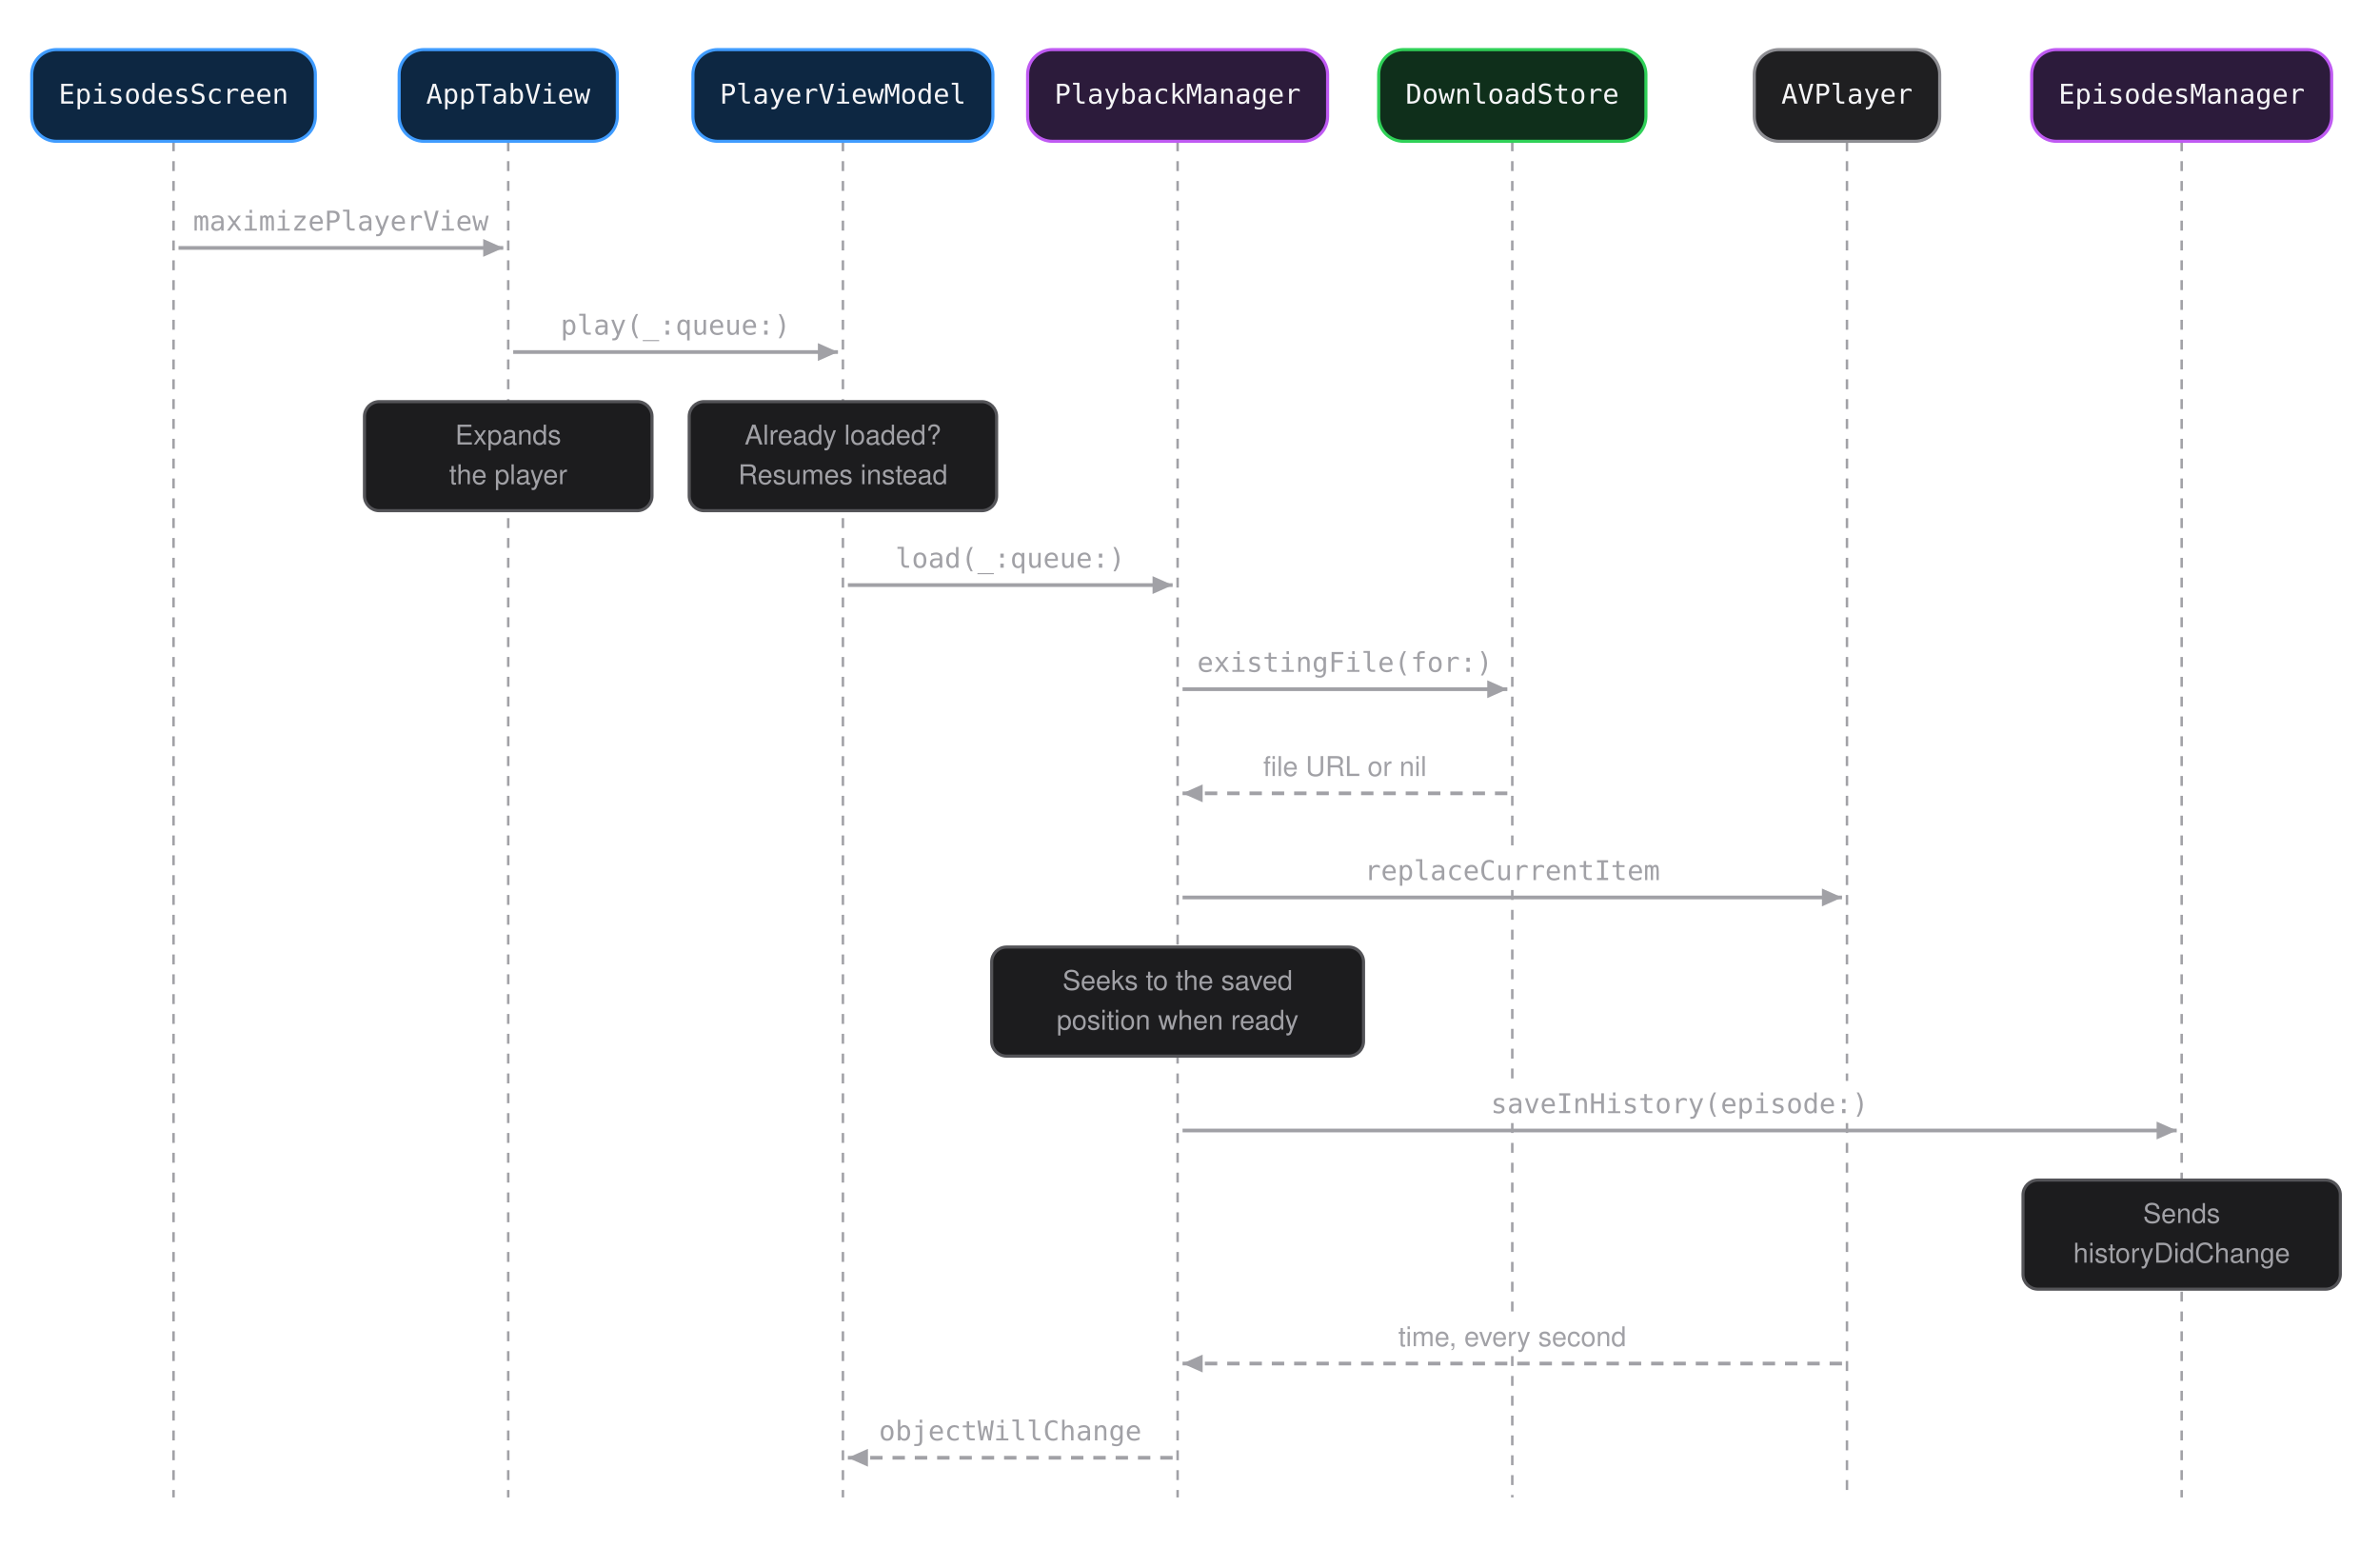
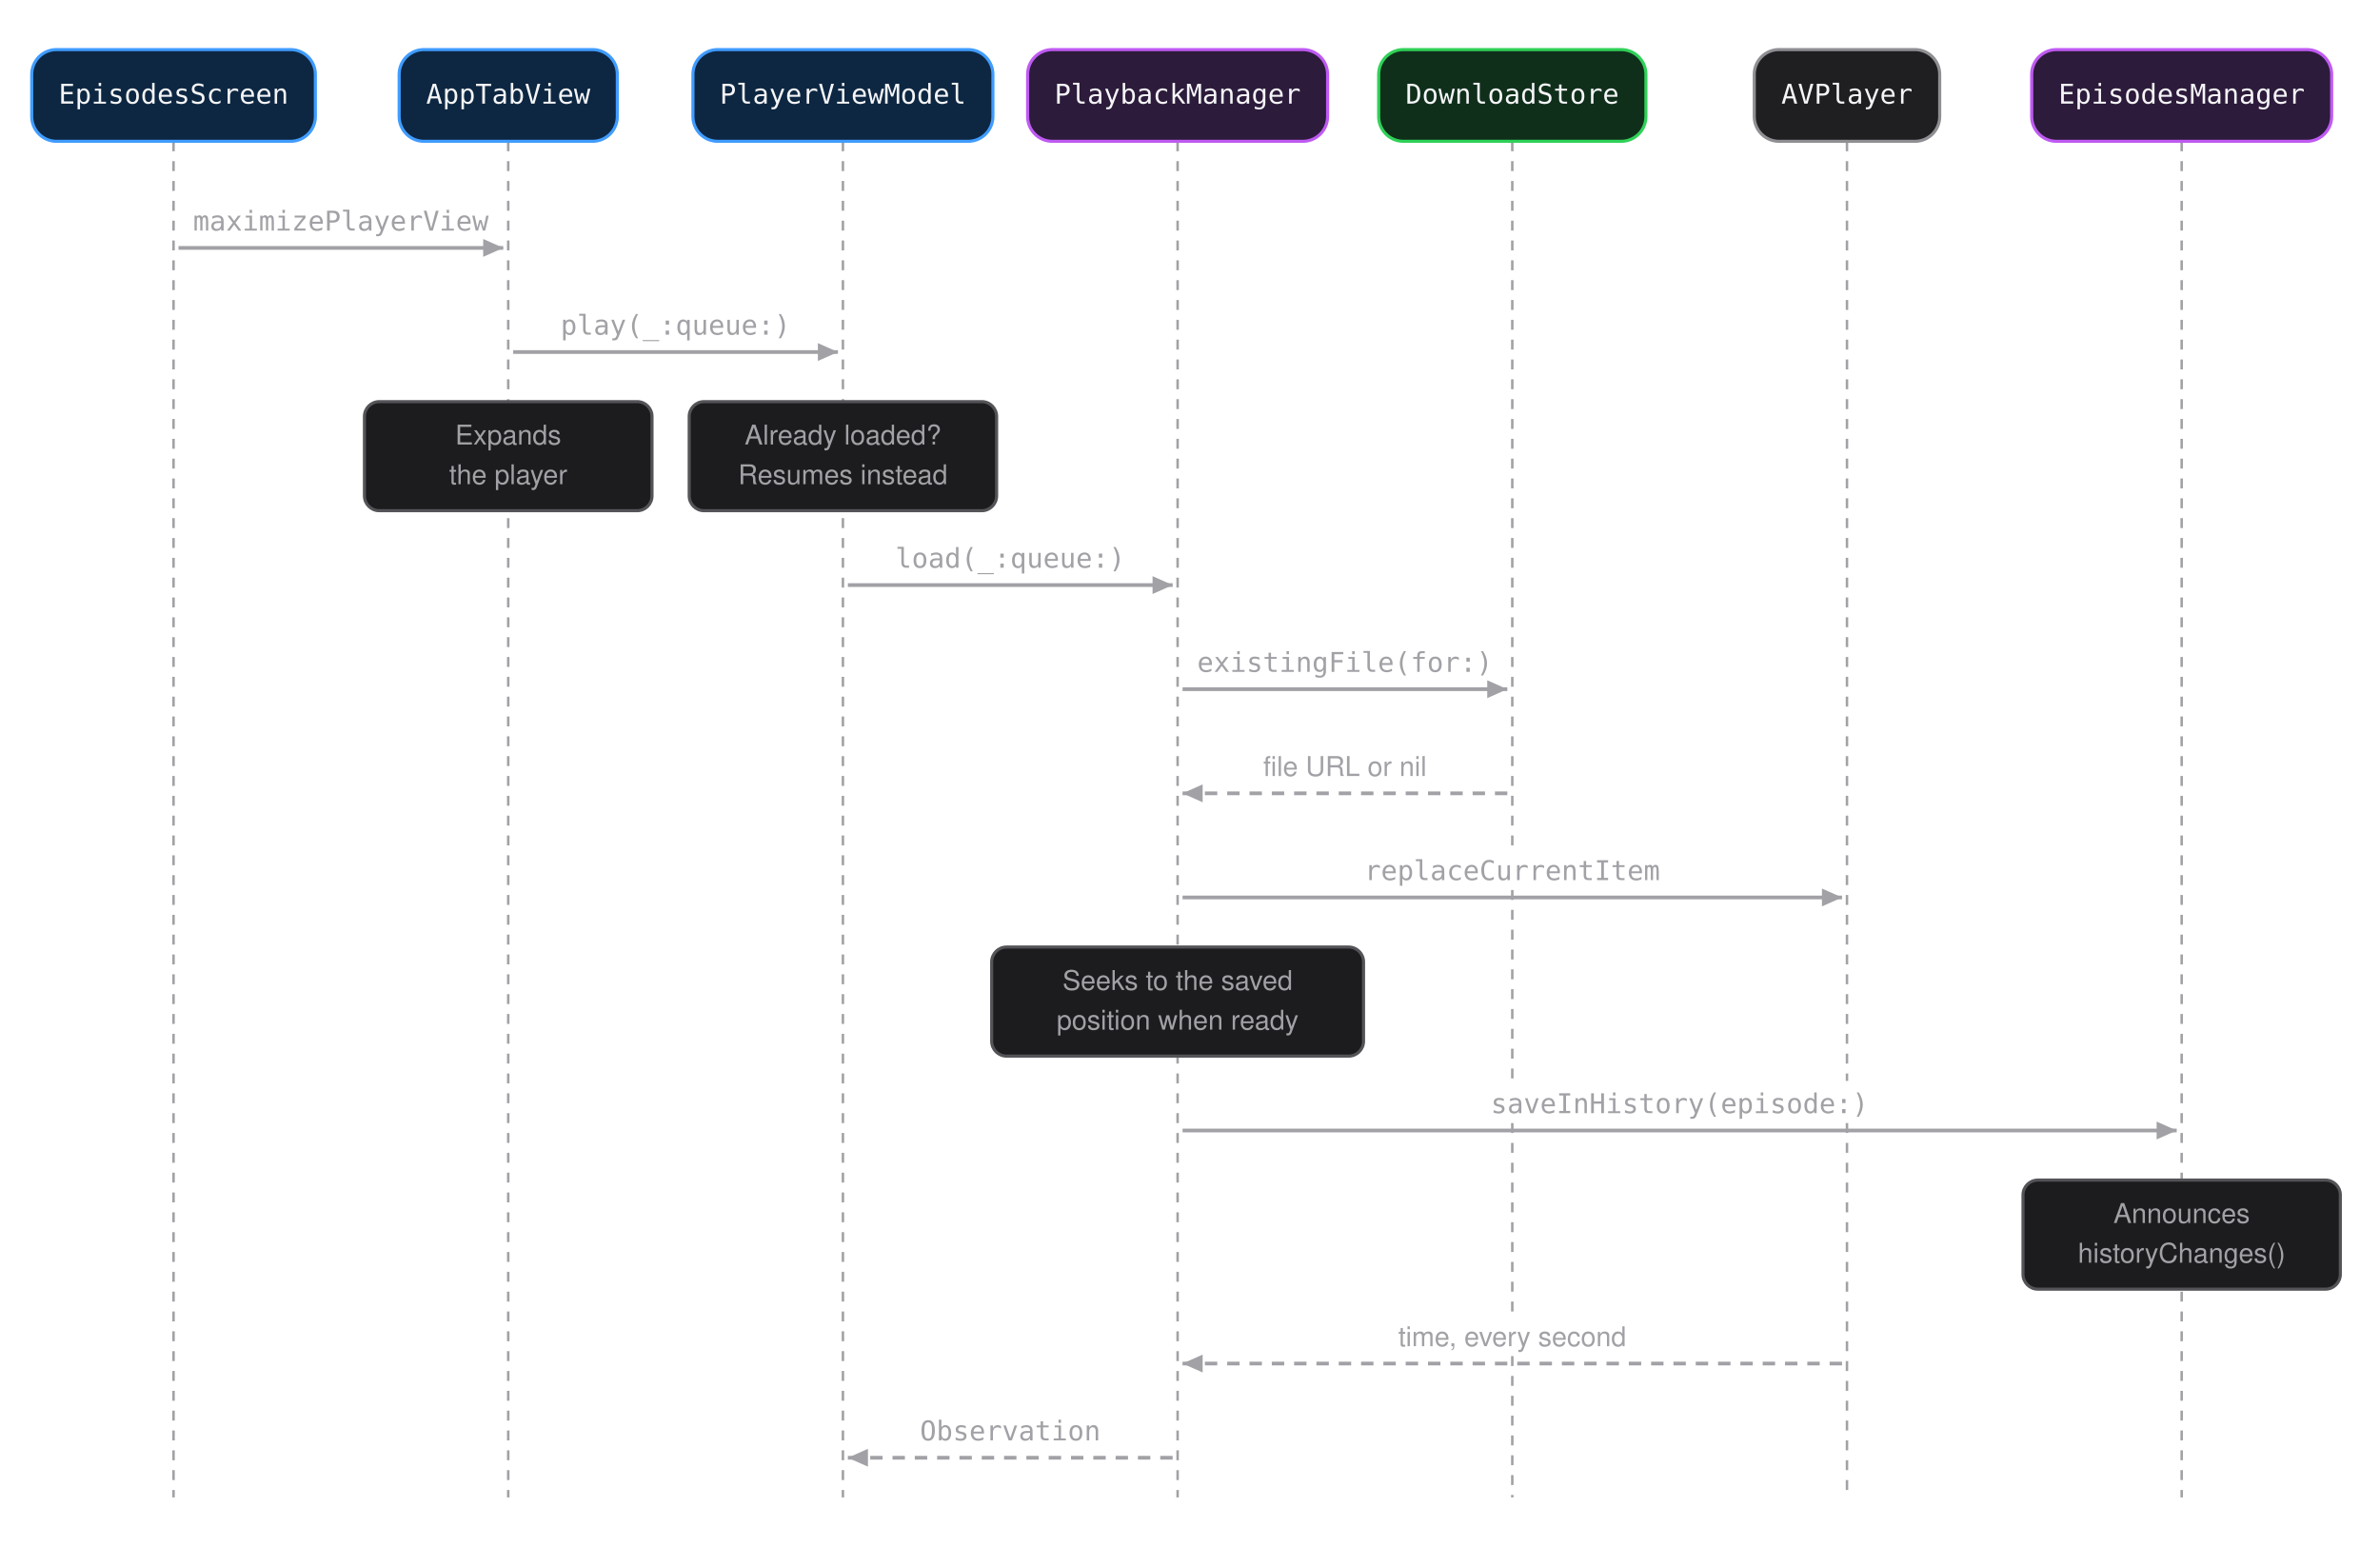
<svg xmlns="http://www.w3.org/2000/svg" width="960" height="624" viewBox="0 0 960 624">
  <defs>
    <marker id="head-line" viewBox="0 0 10 10" refX="9" refY="5" markerWidth="9" markerHeight="9" markerUnits="userSpaceOnUse" orient="auto-start-reverse">
      <path d="M0 1 L9 5 L0 9 z" fill="#a1a1a6" />
    </marker>
    <marker id="head-neutral" viewBox="0 0 10 10" refX="9" refY="5" markerWidth="9" markerHeight="9" markerUnits="userSpaceOnUse" orient="auto-start-reverse">
      <path d="M0 1 L9 5 L0 9 z" fill="#545458" />
    </marker>
    <marker id="head-blue" viewBox="0 0 10 10" refX="9" refY="5" markerWidth="9" markerHeight="9" markerUnits="userSpaceOnUse" orient="auto-start-reverse">
      <path d="M0 1 L9 5 L0 9 z" fill="#409cff" />
    </marker>
    <marker id="head-purple" viewBox="0 0 10 10" refX="9" refY="5" markerWidth="9" markerHeight="9" markerUnits="userSpaceOnUse" orient="auto-start-reverse">
      <path d="M0 1 L9 5 L0 9 z" fill="#bf5af2" />
    </marker>
    <marker id="head-green" viewBox="0 0 10 10" refX="9" refY="5" markerWidth="9" markerHeight="9" markerUnits="userSpaceOnUse" orient="auto-start-reverse">
      <path d="M0 1 L9 5 L0 9 z" fill="#30d158" />
    </marker>
    <marker id="head-orange" viewBox="0 0 10 10" refX="9" refY="5" markerWidth="9" markerHeight="9" markerUnits="userSpaceOnUse" orient="auto-start-reverse">
      <path d="M0 1 L9 5 L0 9 z" fill="#ff9f0a" />
    </marker>
    <marker id="head-teal" viewBox="0 0 10 10" refX="9" refY="5" markerWidth="9" markerHeight="9" markerUnits="userSpaceOnUse" orient="auto-start-reverse">
      <path d="M0 1 L9 5 L0 9 z" fill="#40c8e0" />
    </marker>
    <marker id="head-red" viewBox="0 0 10 10" refX="9" refY="5" markerWidth="9" markerHeight="9" markerUnits="userSpaceOnUse" orient="auto-start-reverse">
      <path d="M0 1 L9 5 L0 9 z" fill="#ff453a" />
    </marker>
    <marker id="head-gray" viewBox="0 0 10 10" refX="9" refY="5" markerWidth="9" markerHeight="9" markerUnits="userSpaceOnUse" orient="auto-start-reverse">
      <path d="M0 1 L9 5 L0 9 z" fill="#8e8e93" />
    </marker>
    <filter id="shadow" x="-20%" y="-20%" width="140%" height="140%">
      <feDropShadow dx="0" dy="4" stdDeviation="7" flood-color="#000" flood-opacity="0.22" />
    </filter>
  </defs>
  <path d="M70 57 V604" stroke="#a1a1a6" stroke-width="1" stroke-dasharray="4 4" />
  <path d="M205 57 V604" stroke="#a1a1a6" stroke-width="1" stroke-dasharray="4 4" />
  <path d="M340 57 V604" stroke="#a1a1a6" stroke-width="1" stroke-dasharray="4 4" />
  <path d="M475 57 V604" stroke="#a1a1a6" stroke-width="1" stroke-dasharray="4 4" />
  <path d="M610 57 V342" stroke="#a1a1a6" stroke-width="1" stroke-dasharray="4 4" />
  <path d="M610 359 V436" stroke="#a1a1a6" stroke-width="1" stroke-dasharray="4 4" />
  <path d="M610 453 V530" stroke="#a1a1a6" stroke-width="1" stroke-dasharray="4 4" />
  <path d="M610 547 V604" stroke="#a1a1a6" stroke-width="1" stroke-dasharray="4 4" />
  <path d="M745 57 V436" stroke="#a1a1a6" stroke-width="1" stroke-dasharray="4 4" />
  <path d="M745 453 V604" stroke="#a1a1a6" stroke-width="1" stroke-dasharray="4 4" />
  <path d="M880 57 V604" stroke="#a1a1a6" stroke-width="1" stroke-dasharray="4 4" />
  <rect x="12.8" y="20" width="114.4" height="37" rx="10" fill="#0d2742" stroke="#409cff" stroke-width="1.25" />
  <text x="70" y="41.8" font-family="ui-monospace, 'SF Mono', SFMono-Regular, Menlo, Consolas, monospace" font-size="11" fill="#f5f5f7" text-anchor="middle">EpisodesScreen</text>
  <rect x="161" y="20" width="88" height="37" rx="10" fill="#0d2742" stroke="#409cff" stroke-width="1.25" />
  <text x="205" y="41.8" font-family="ui-monospace, 'SF Mono', SFMono-Regular, Menlo, Consolas, monospace" font-size="11" fill="#f5f5f7" text-anchor="middle">AppTabView</text>
  <rect x="279.5" y="20" width="121" height="37" rx="10" fill="#0d2742" stroke="#409cff" stroke-width="1.25" />
  <text x="340" y="41.8" font-family="ui-monospace, 'SF Mono', SFMono-Regular, Menlo, Consolas, monospace" font-size="11" fill="#f5f5f7" text-anchor="middle">PlayerViewModel</text>
  <rect x="414.5" y="20" width="121" height="37" rx="10" fill="#2c1b3b" stroke="#bf5af2" stroke-width="1.25" />
  <text x="475" y="41.8" font-family="ui-monospace, 'SF Mono', SFMono-Regular, Menlo, Consolas, monospace" font-size="11" fill="#f5f5f7" text-anchor="middle">PlaybackManager</text>
  <rect x="556.1" y="20" width="107.8" height="37" rx="10" fill="#0f2f1b" stroke="#30d158" stroke-width="1.25" />
  <text x="610" y="41.8" font-family="ui-monospace, 'SF Mono', SFMono-Regular, Menlo, Consolas, monospace" font-size="11" fill="#f5f5f7" text-anchor="middle">DownloadStore</text>
  <rect x="707.6" y="20" width="74.8" height="37" rx="10" fill="#1f1f21" stroke="#8e8e93" stroke-width="1.25" />
  <text x="745" y="41.8" font-family="ui-monospace, 'SF Mono', SFMono-Regular, Menlo, Consolas, monospace" font-size="11" fill="#f5f5f7" text-anchor="middle">AVPlayer</text>
  <rect x="819.5" y="20" width="121" height="37" rx="10" fill="#2c1b3b" stroke="#bf5af2" stroke-width="1.25" />
  <text x="880" y="41.8" font-family="ui-monospace, 'SF Mono', SFMono-Regular, Menlo, Consolas, monospace" font-size="11" fill="#f5f5f7" text-anchor="middle">EpisodesManager</text>
  <path d="M72 100 L203 100" fill="none" stroke="#a1a1a6" stroke-width="1.5" marker-end="url(#head-line)" />
  <text x="137.5" y="93" font-family="ui-monospace, 'SF Mono', SFMono-Regular, Menlo, Consolas, monospace" font-size="11" fill="#a1a1a6" text-anchor="middle">maximizePlayerView</text>
  <path d="M207 142 L338 142" fill="none" stroke="#a1a1a6" stroke-width="1.5" marker-end="url(#head-line)" />
  <text x="272.5" y="135" font-family="ui-monospace, 'SF Mono', SFMono-Regular, Menlo, Consolas, monospace" font-size="11" fill="#a1a1a6" text-anchor="middle">play(_:queue:)</text>
  <rect x="147" y="162" width="116" height="44" rx="6" fill="#1c1c1e" stroke="#545458" stroke-width="1.25" />
  <text x="205" y="179.3" font-family="-apple-system, BlinkMacSystemFont, 'SF Pro Text', 'Helvetica Neue', Helvetica, Arial, sans-serif" font-size="11" fill="#a1a1a6" text-anchor="middle">Expands</text>
  <text x="205" y="195.3" font-family="-apple-system, BlinkMacSystemFont, 'SF Pro Text', 'Helvetica Neue', Helvetica, Arial, sans-serif" font-size="11" fill="#a1a1a6" text-anchor="middle">the player</text>
  <rect x="278" y="162" width="124" height="44" rx="6" fill="#1c1c1e" stroke="#545458" stroke-width="1.25" />
  <text x="340" y="179.3" font-family="-apple-system, BlinkMacSystemFont, 'SF Pro Text', 'Helvetica Neue', Helvetica, Arial, sans-serif" font-size="11" fill="#a1a1a6" text-anchor="middle">Already loaded?</text>
  <text x="340" y="195.3" font-family="-apple-system, BlinkMacSystemFont, 'SF Pro Text', 'Helvetica Neue', Helvetica, Arial, sans-serif" font-size="11" fill="#a1a1a6" text-anchor="middle">Resumes instead</text>
  <path d="M342 236 L473 236" fill="none" stroke="#a1a1a6" stroke-width="1.5" marker-end="url(#head-line)" />
  <text x="407.5" y="229" font-family="ui-monospace, 'SF Mono', SFMono-Regular, Menlo, Consolas, monospace" font-size="11" fill="#a1a1a6" text-anchor="middle">load(_:queue:)</text>
  <path d="M477 278 L608 278" fill="none" stroke="#a1a1a6" stroke-width="1.5" marker-end="url(#head-line)" />
  <text x="542.5" y="271" font-family="ui-monospace, 'SF Mono', SFMono-Regular, Menlo, Consolas, monospace" font-size="11" fill="#a1a1a6" text-anchor="middle">existingFile(for:)</text>
  <path d="M608 320 L477 320" fill="none" stroke="#a1a1a6" stroke-width="1.5" stroke-dasharray="5 4" marker-end="url(#head-line)" />
  <text x="542.5" y="313" font-family="-apple-system, BlinkMacSystemFont, 'SF Pro Text', 'Helvetica Neue', Helvetica, Arial, sans-serif" font-size="11" fill="#a1a1a6" text-anchor="middle">file URL or nil</text>
  <path d="M477 362 L743 362" fill="none" stroke="#a1a1a6" stroke-width="1.5" marker-end="url(#head-line)" />
  <text x="610" y="355" font-family="ui-monospace, 'SF Mono', SFMono-Regular, Menlo, Consolas, monospace" font-size="11" fill="#a1a1a6" text-anchor="middle">replaceCurrentItem</text>
  <rect x="400" y="382" width="150" height="44" rx="6" fill="#1c1c1e" stroke="#545458" stroke-width="1.25" />
  <text x="475" y="399.3" font-family="-apple-system, BlinkMacSystemFont, 'SF Pro Text', 'Helvetica Neue', Helvetica, Arial, sans-serif" font-size="11" fill="#a1a1a6" text-anchor="middle">Seeks to the saved</text>
  <text x="475" y="415.3" font-family="-apple-system, BlinkMacSystemFont, 'SF Pro Text', 'Helvetica Neue', Helvetica, Arial, sans-serif" font-size="11" fill="#a1a1a6" text-anchor="middle">position when ready</text>
  <path d="M477 456 L878 456" fill="none" stroke="#a1a1a6" stroke-width="1.5" marker-end="url(#head-line)" />
  <text x="677.5" y="449" font-family="ui-monospace, 'SF Mono', SFMono-Regular, Menlo, Consolas, monospace" font-size="11" fill="#a1a1a6" text-anchor="middle">saveInHistory(episode:)</text>
  <rect x="816" y="476" width="128" height="44" rx="6" fill="#1c1c1e" stroke="#545458" stroke-width="1.25" />
-   <text x="880" y="493.3" font-family="-apple-system, BlinkMacSystemFont, 'SF Pro Text', 'Helvetica Neue', Helvetica, Arial, sans-serif" font-size="11" fill="#a1a1a6" text-anchor="middle">Sends</text>
-   <text x="880" y="509.3" font-family="-apple-system, BlinkMacSystemFont, 'SF Pro Text', 'Helvetica Neue', Helvetica, Arial, sans-serif" font-size="11" fill="#a1a1a6" text-anchor="middle">historyDidChange</text>
+   <text x="880" y="493.3" font-family="-apple-system, BlinkMacSystemFont, 'SF Pro Text', 'Helvetica Neue', Helvetica, Arial, sans-serif" font-size="11" fill="#a1a1a6" text-anchor="middle">Announces</text>
+   <text x="880" y="509.3" font-family="-apple-system, BlinkMacSystemFont, 'SF Pro Text', 'Helvetica Neue', Helvetica, Arial, sans-serif" font-size="11" fill="#a1a1a6" text-anchor="middle">historyChanges()</text>
  <path d="M743 550 L477 550" fill="none" stroke="#a1a1a6" stroke-width="1.5" stroke-dasharray="5 4" marker-end="url(#head-line)" />
  <text x="610" y="543" font-family="-apple-system, BlinkMacSystemFont, 'SF Pro Text', 'Helvetica Neue', Helvetica, Arial, sans-serif" font-size="11" fill="#a1a1a6" text-anchor="middle">time, every second</text>
  <path d="M473 588 L342 588" fill="none" stroke="#a1a1a6" stroke-width="1.5" stroke-dasharray="5 4" marker-end="url(#head-line)" />
-   <text x="407.5" y="581" font-family="ui-monospace, 'SF Mono', SFMono-Regular, Menlo, Consolas, monospace" font-size="11" fill="#a1a1a6" text-anchor="middle">objectWillChange</text>
+   <text x="407.5" y="581" font-family="ui-monospace, 'SF Mono', SFMono-Regular, Menlo, Consolas, monospace" font-size="11" fill="#a1a1a6" text-anchor="middle">Observation</text>
</svg>
